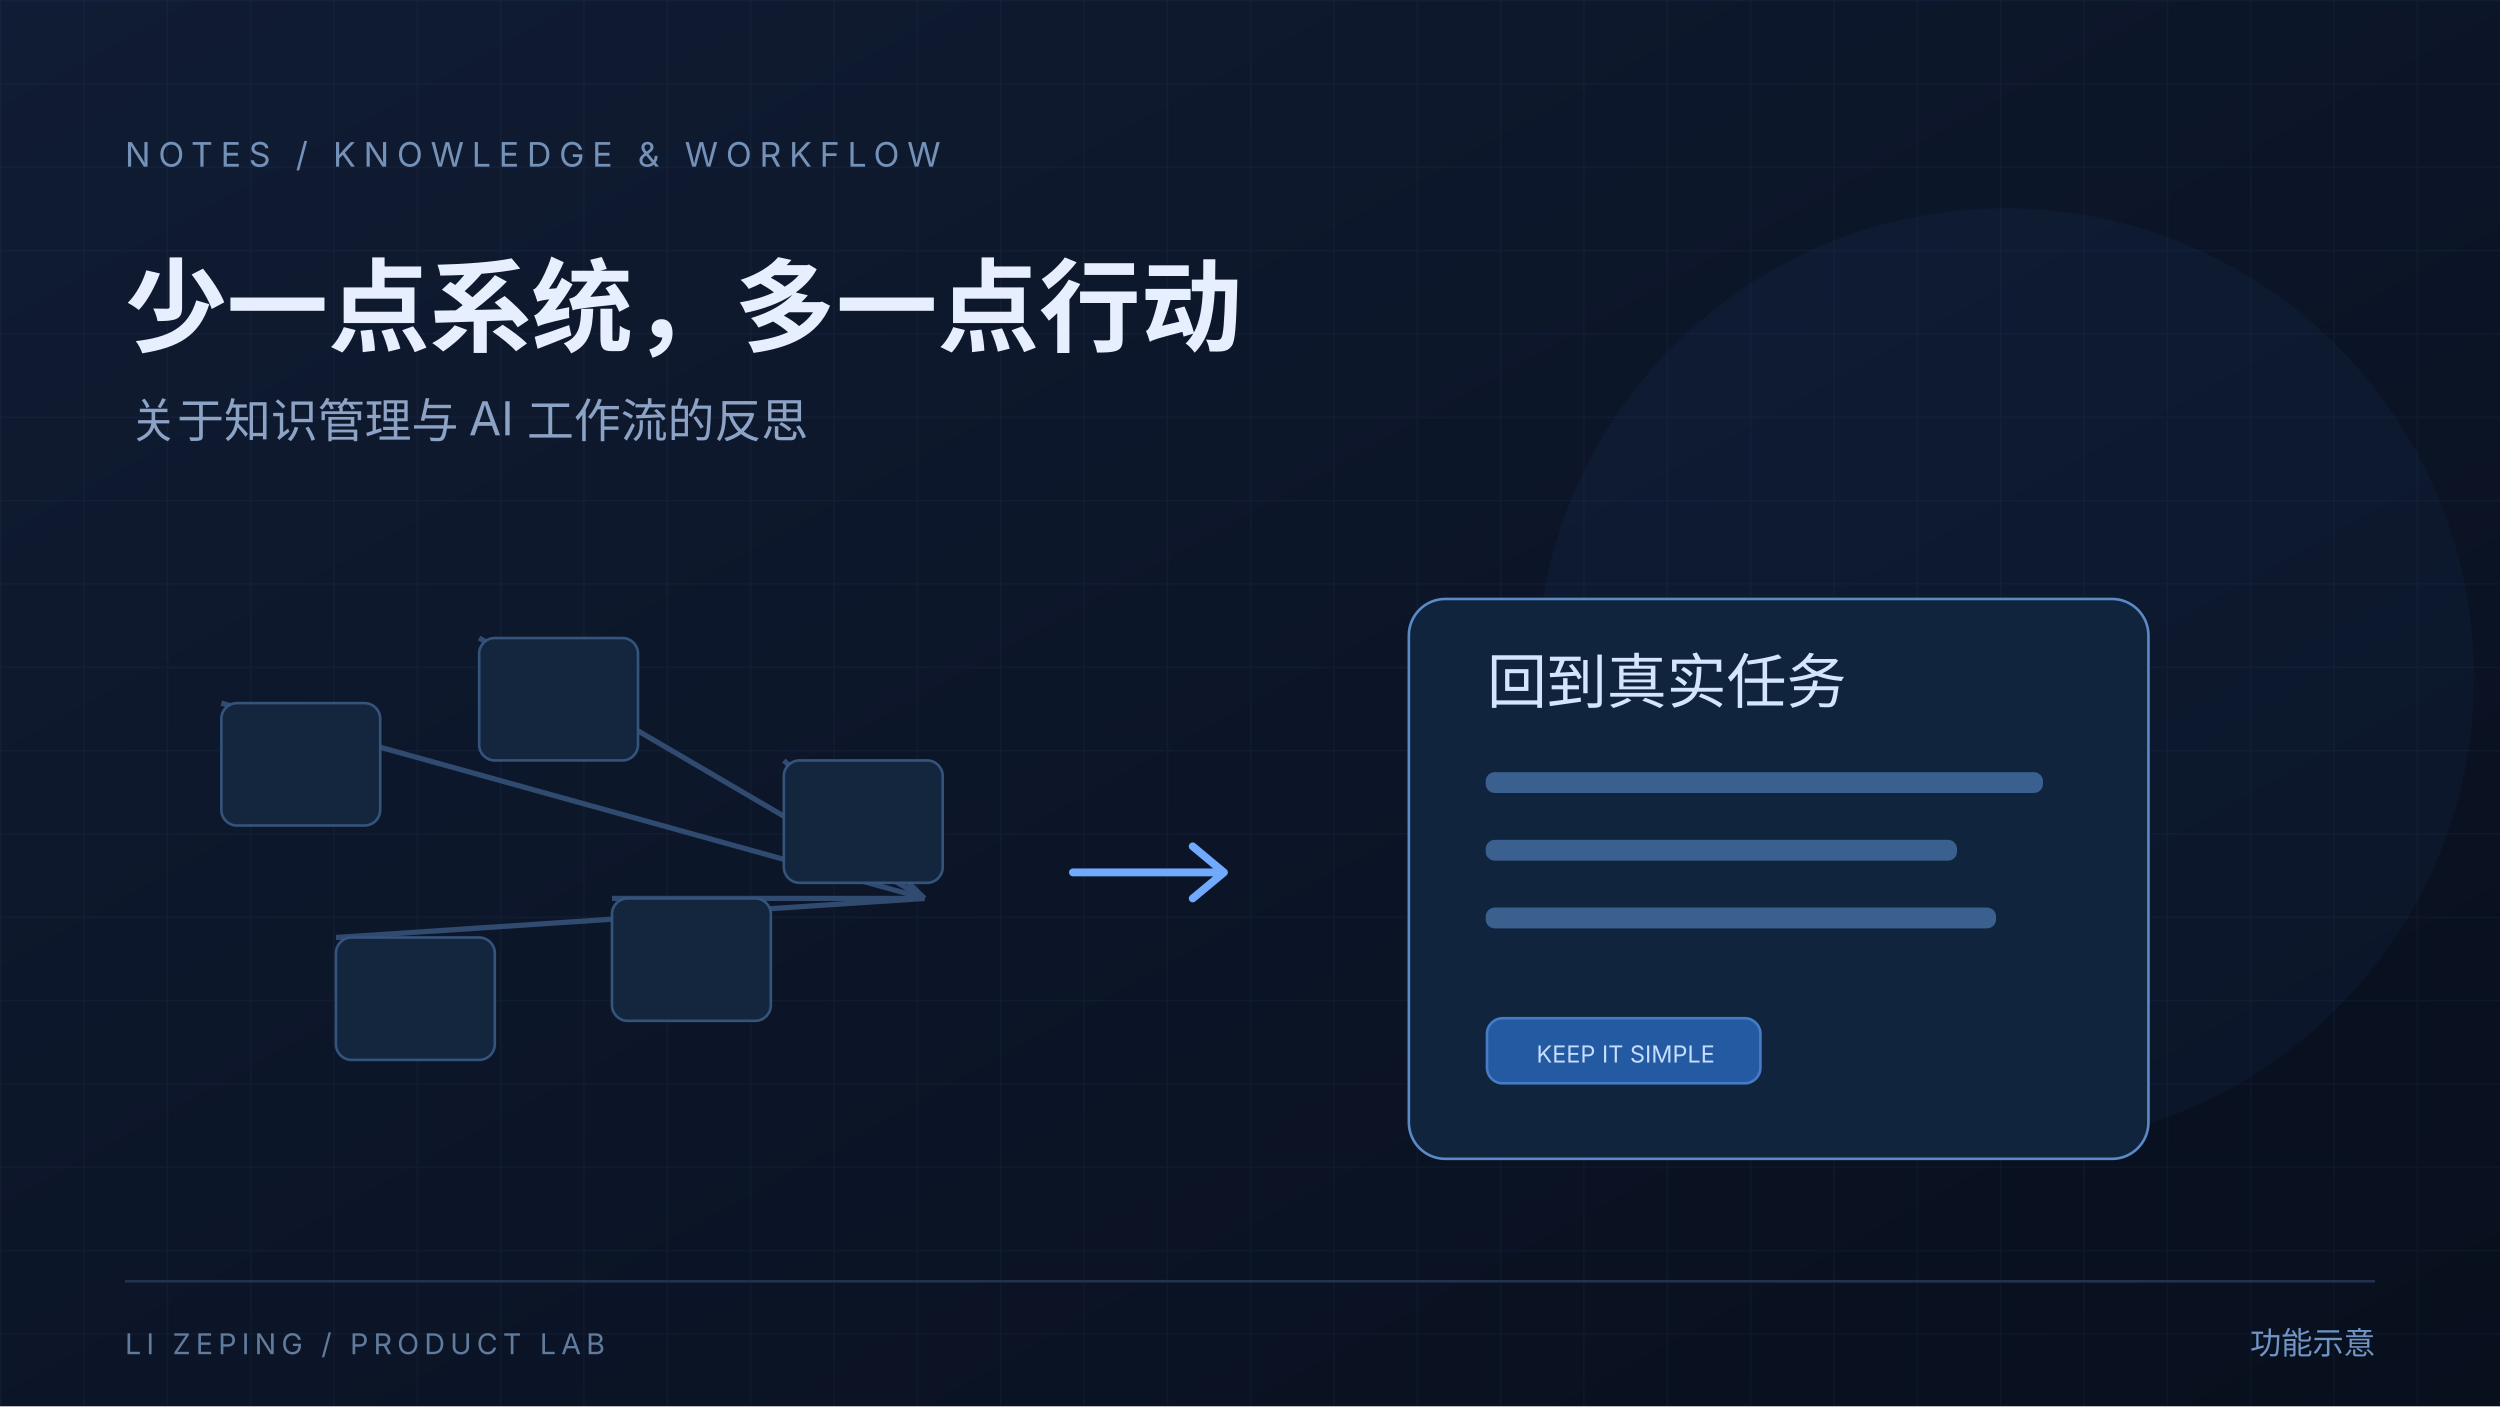
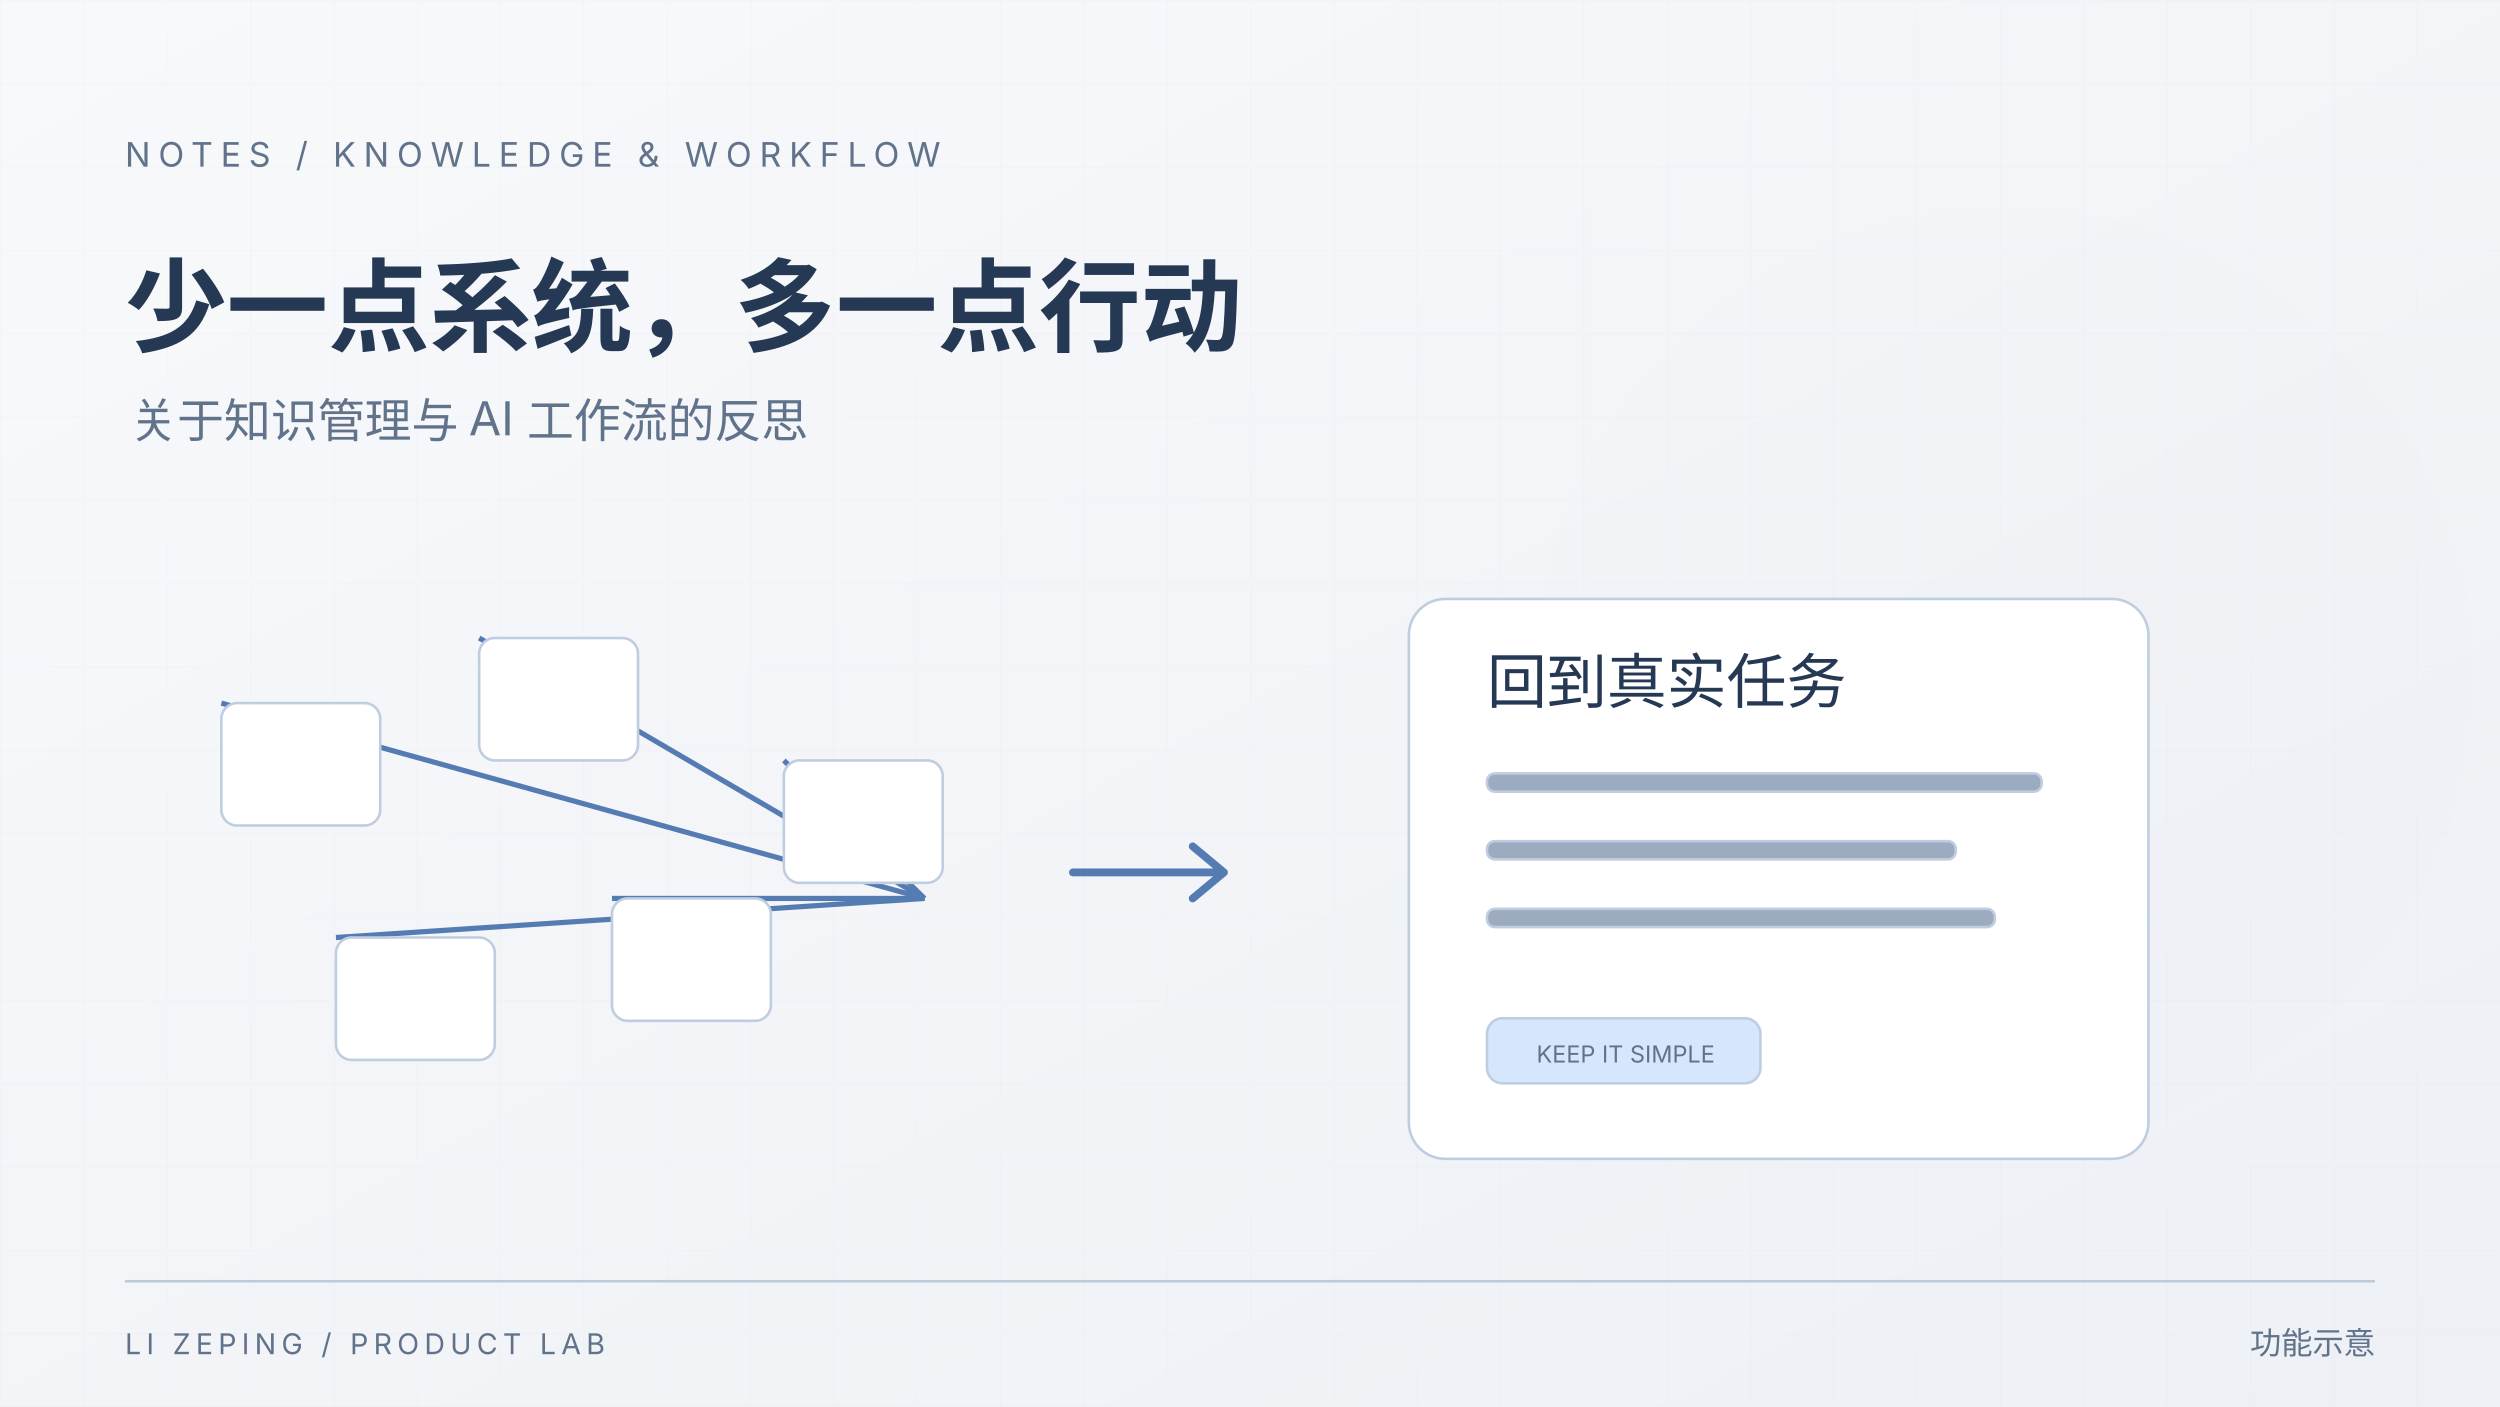
<svg xmlns="http://www.w3.org/2000/svg" width="960" height="540" viewBox="0 0 960 540">
  <defs>
    <linearGradient id="bg" x2="1" y2="1">
-       <stop stop-color="#101c33" />
-       <stop offset="1" stop-color="#080f1d" />
+       <stop stop-color="#f8f9fb" />
+       <stop offset="1" stop-color="#edf0f5" />
    </linearGradient>
    <linearGradient id="accent">
      <stop stop-color="#3c7cf0" />
      <stop offset="1" stop-color="#79b9ff" />
    </linearGradient>
    <pattern id="grid" width="32" height="32" patternUnits="userSpaceOnUse">
-       <path d="M32 0H0V32" fill="none" stroke="#6e9cdd" stroke-opacity=".055" />
+       <path d="M32 0H0V32" fill="none" stroke="#bdcadb" stroke-opacity=".055" />
    </pattern>
  </defs>
  <rect width="960" height="540" fill="url(#bg)" />
  <rect width="960" height="540" fill="url(#grid)" />
-   <circle cx="770" cy="260" r="180" fill="#3163b8" opacity=".06" />
+   <circle cx="770" cy="260" r="180" fill="#d6e3f5" opacity=".06" />
  <g font-family="Inter,PingFang SC,Microsoft YaHei,sans-serif">
-     <text x="48" y="64" fill="#7491b8" font-size="13" letter-spacing="3">NOTES / KNOWLEDGE &amp; WORKFLOW</text>
-     <text x="48" y="132" fill="#e7efff" font-size="39" font-weight="600">少一点系统，多一点行动</text>
-     <text x="50" y="168" fill="#8ca3c5" font-size="18">关于知识管理与 AI 工作流的反思</text>
-     <path d="M85 270L355 345" stroke="#314b70" fill="none" stroke-width="2" />
-     <rect x="85" y="270" width="61" height="47" rx="6" fill="#14253e" stroke="#35547c" />
-     <path d="M184 245L355 345" stroke="#314b70" fill="none" stroke-width="2" />
-     <rect x="184" y="245" width="61" height="47" rx="6" fill="#14253e" stroke="#35547c" />
-     <path d="M129 360L355 345" stroke="#314b70" fill="none" stroke-width="2" />
-     <rect x="129" y="360" width="61" height="47" rx="6" fill="#14253e" stroke="#35547c" />
-     <path d="M235 345L355 345" stroke="#314b70" fill="none" stroke-width="2" />
-     <rect x="235" y="345" width="61" height="47" rx="6" fill="#14253e" stroke="#35547c" />
-     <path d="M301 292L355 345" stroke="#314b70" fill="none" stroke-width="2" />
-     <rect x="301" y="292" width="61" height="47" rx="6" fill="#14253e" stroke="#35547c" />
-     <path d="M412 335h58m-12-10 12 10-12 10" fill="none" stroke="#70aaff" stroke-width="3" stroke-linecap="round" stroke-linejoin="round" />
-     <rect x="541" y="230" width="284" height="215" rx="14" fill="#10243e" stroke="#5c8ac7" />
-     <text x="571" y="270" font-size="23" fill="#d4e5ff">回到真实任务</text>
-     <rect x="571" y="297" width="213" height="7" rx="3" fill="#3a608f" stroke="#3a608f" />
-     <rect x="571" y="323" width="180" height="7" rx="3" fill="#3a608f" stroke="#3a608f" />
-     <rect x="571" y="349" width="195" height="7" rx="3" fill="#3a608f" stroke="#3a608f" />
-     <rect x="571" y="391" width="105" height="25" rx="6" fill="#245aa1" stroke="#467cc5" />
-     <text x="590" y="408" font-size="9" fill="#c6ddff">KEEP IT SIMPLE</text>
-     <path d="M48 492H912" stroke="#23334d" />
-     <text x="48" y="520" fill="#617b9d" font-size="11" letter-spacing="2">LI ZEPING / PRODUCT LAB</text>
-     <text x="912" y="520" fill="#6f94c5" font-size="12" text-anchor="end">功能示意</text>
+     <text x="48" y="64" fill="#61738b" font-size="13" letter-spacing="3">NOTES / KNOWLEDGE &amp; WORKFLOW</text>
+     <text x="48" y="132" fill="#253954" font-size="39" font-weight="600">少一点系统，多一点行动</text>
+     <text x="50" y="168" fill="#61738b" font-size="18">关于知识管理与 AI 工作流的反思</text>
+     <path d="M85 270L355 345" stroke="#547cb2" fill="none" stroke-width="2" />
+     <rect x="85" y="270" width="61" height="47" rx="6" fill="#ffffff" stroke="#bfcde0" />
+     <path d="M184 245L355 345" stroke="#547cb2" fill="none" stroke-width="2" />
+     <rect x="184" y="245" width="61" height="47" rx="6" fill="#ffffff" stroke="#bfcde0" />
+     <path d="M129 360L355 345" stroke="#547cb2" fill="none" stroke-width="2" />
+     <rect x="129" y="360" width="61" height="47" rx="6" fill="#ffffff" stroke="#bfcde0" />
+     <path d="M235 345L355 345" stroke="#547cb2" fill="none" stroke-width="2" />
+     <rect x="235" y="345" width="61" height="47" rx="6" fill="#ffffff" stroke="#bfcde0" />
+     <path d="M301 292L355 345" stroke="#547cb2" fill="none" stroke-width="2" />
+     <rect x="301" y="292" width="61" height="47" rx="6" fill="#ffffff" stroke="#bfcde0" />
+     <path d="M412 335h58m-12-10 12 10-12 10" fill="none" stroke="#547cb2" stroke-width="3" stroke-linecap="round" stroke-linejoin="round" />
+     <rect x="541" y="230" width="284" height="215" rx="14" fill="#ffffff" stroke="#bfcde0" />
+     <text x="571" y="270" font-size="23" fill="#253954">回到真实任务</text>
+     <rect x="571" y="297" width="213" height="7" rx="3" fill="#9cabc0" stroke="#bfcde0" />
+     <rect x="571" y="323" width="180" height="7" rx="3" fill="#9cabc0" stroke="#bfcde0" />
+     <rect x="571" y="349" width="195" height="7" rx="3" fill="#9cabc0" stroke="#bfcde0" />
+     <rect x="571" y="391" width="105" height="25" rx="6" fill="#d6e6fc" stroke="#bfcde0" />
+     <text x="590" y="408" font-size="9" fill="#61738b">KEEP IT SIMPLE</text>
+     <path d="M48 492H912" stroke="#bdcadb" />
+     <text x="48" y="520" fill="#61738b" font-size="11" letter-spacing="2">LI ZEPING / PRODUCT LAB</text>
+     <text x="912" y="520" fill="#61738b" font-size="12" text-anchor="end">功能示意</text>
  </g>
</svg>
